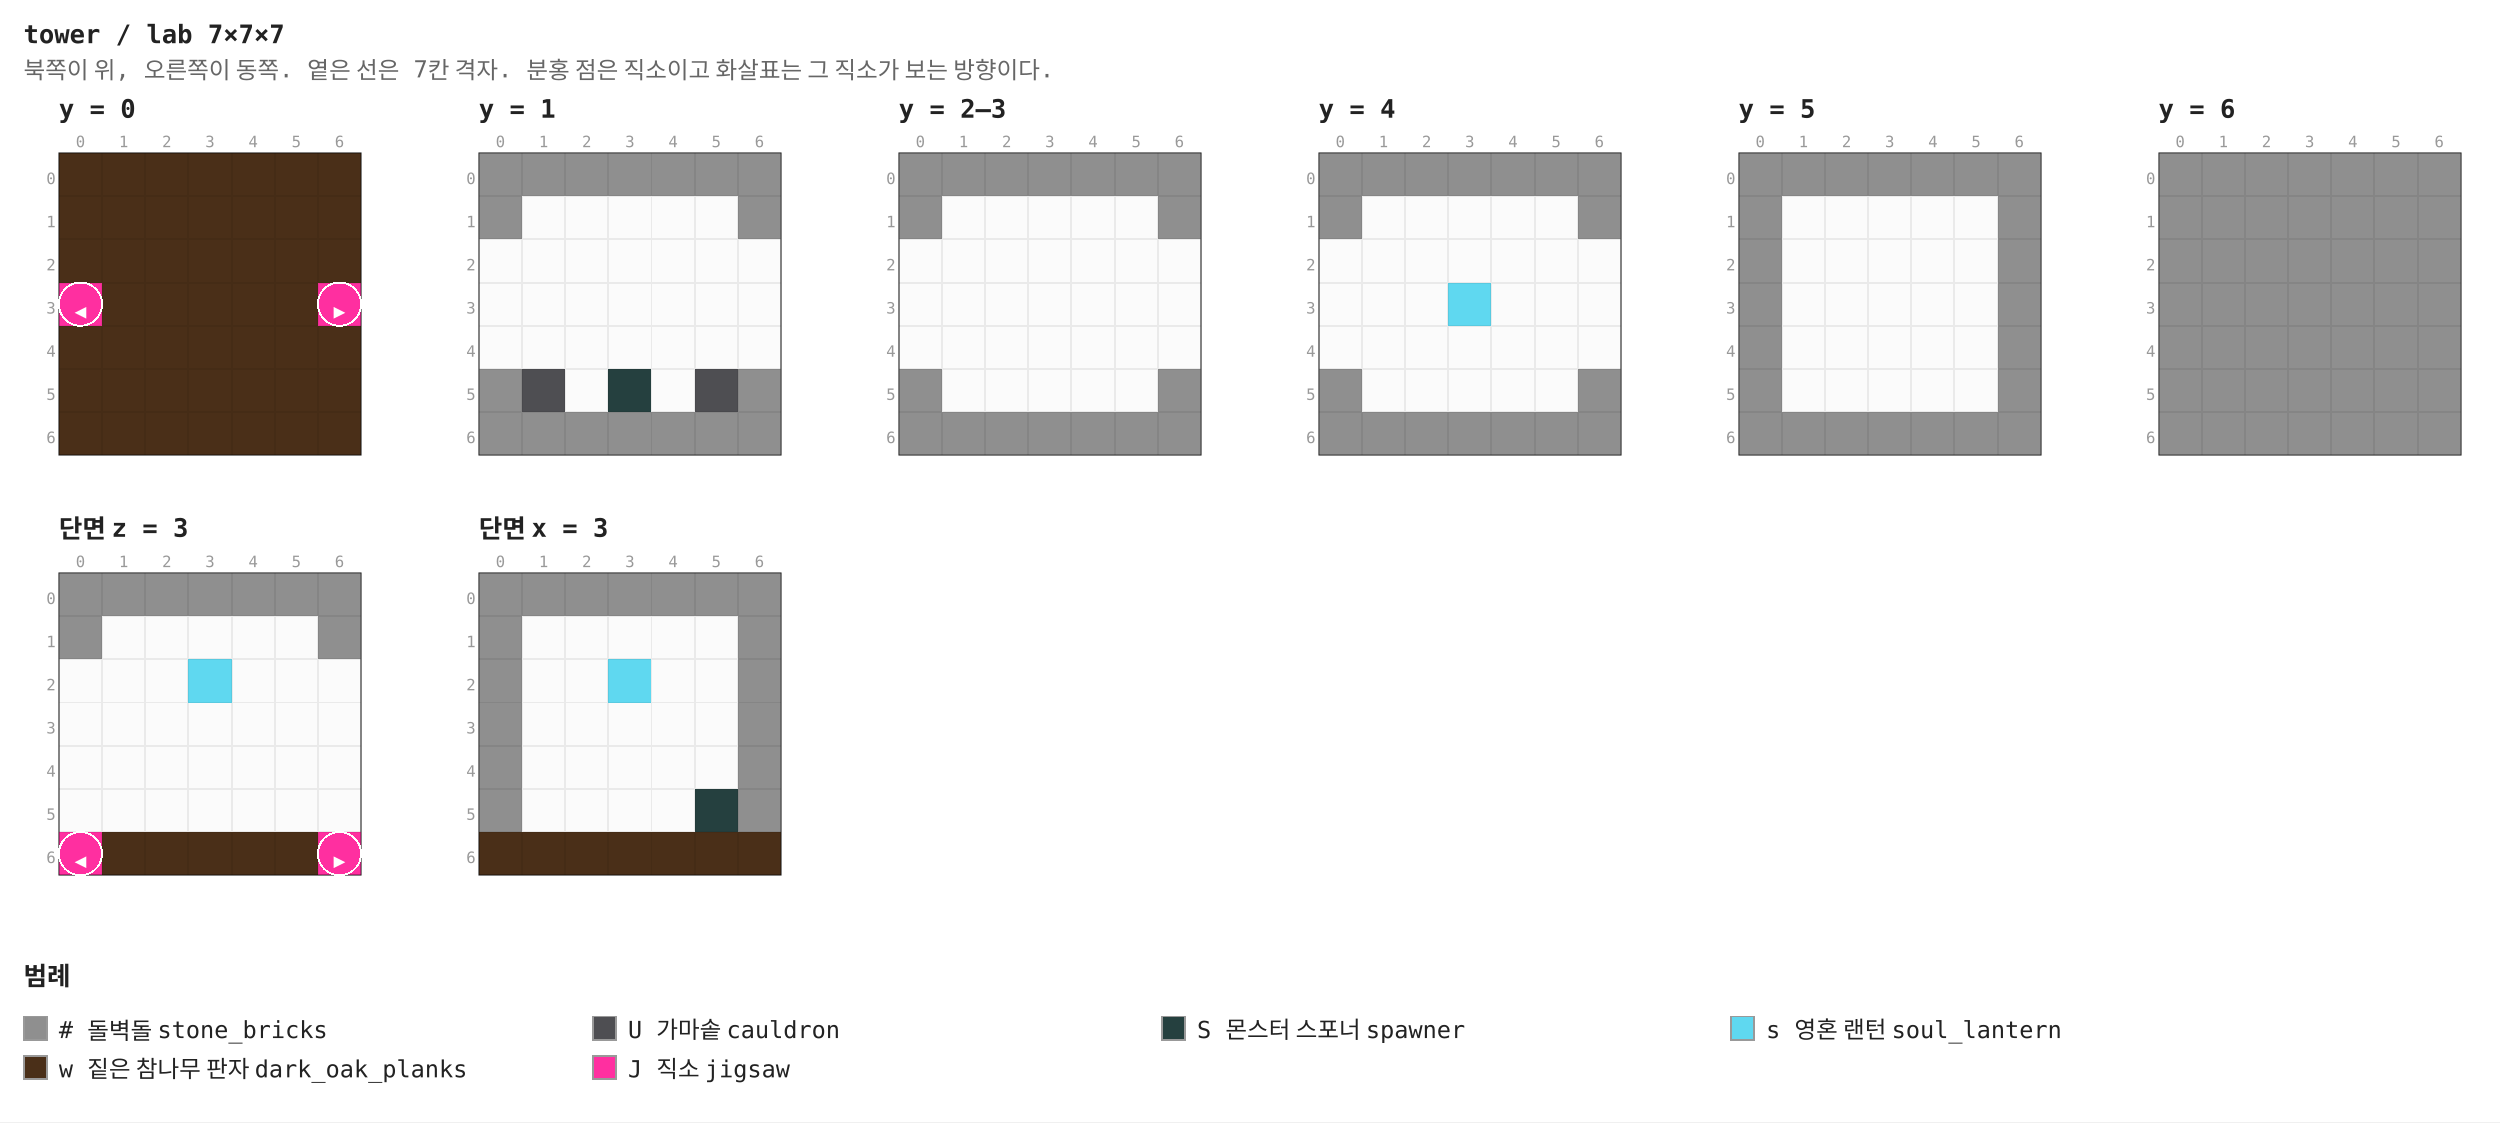
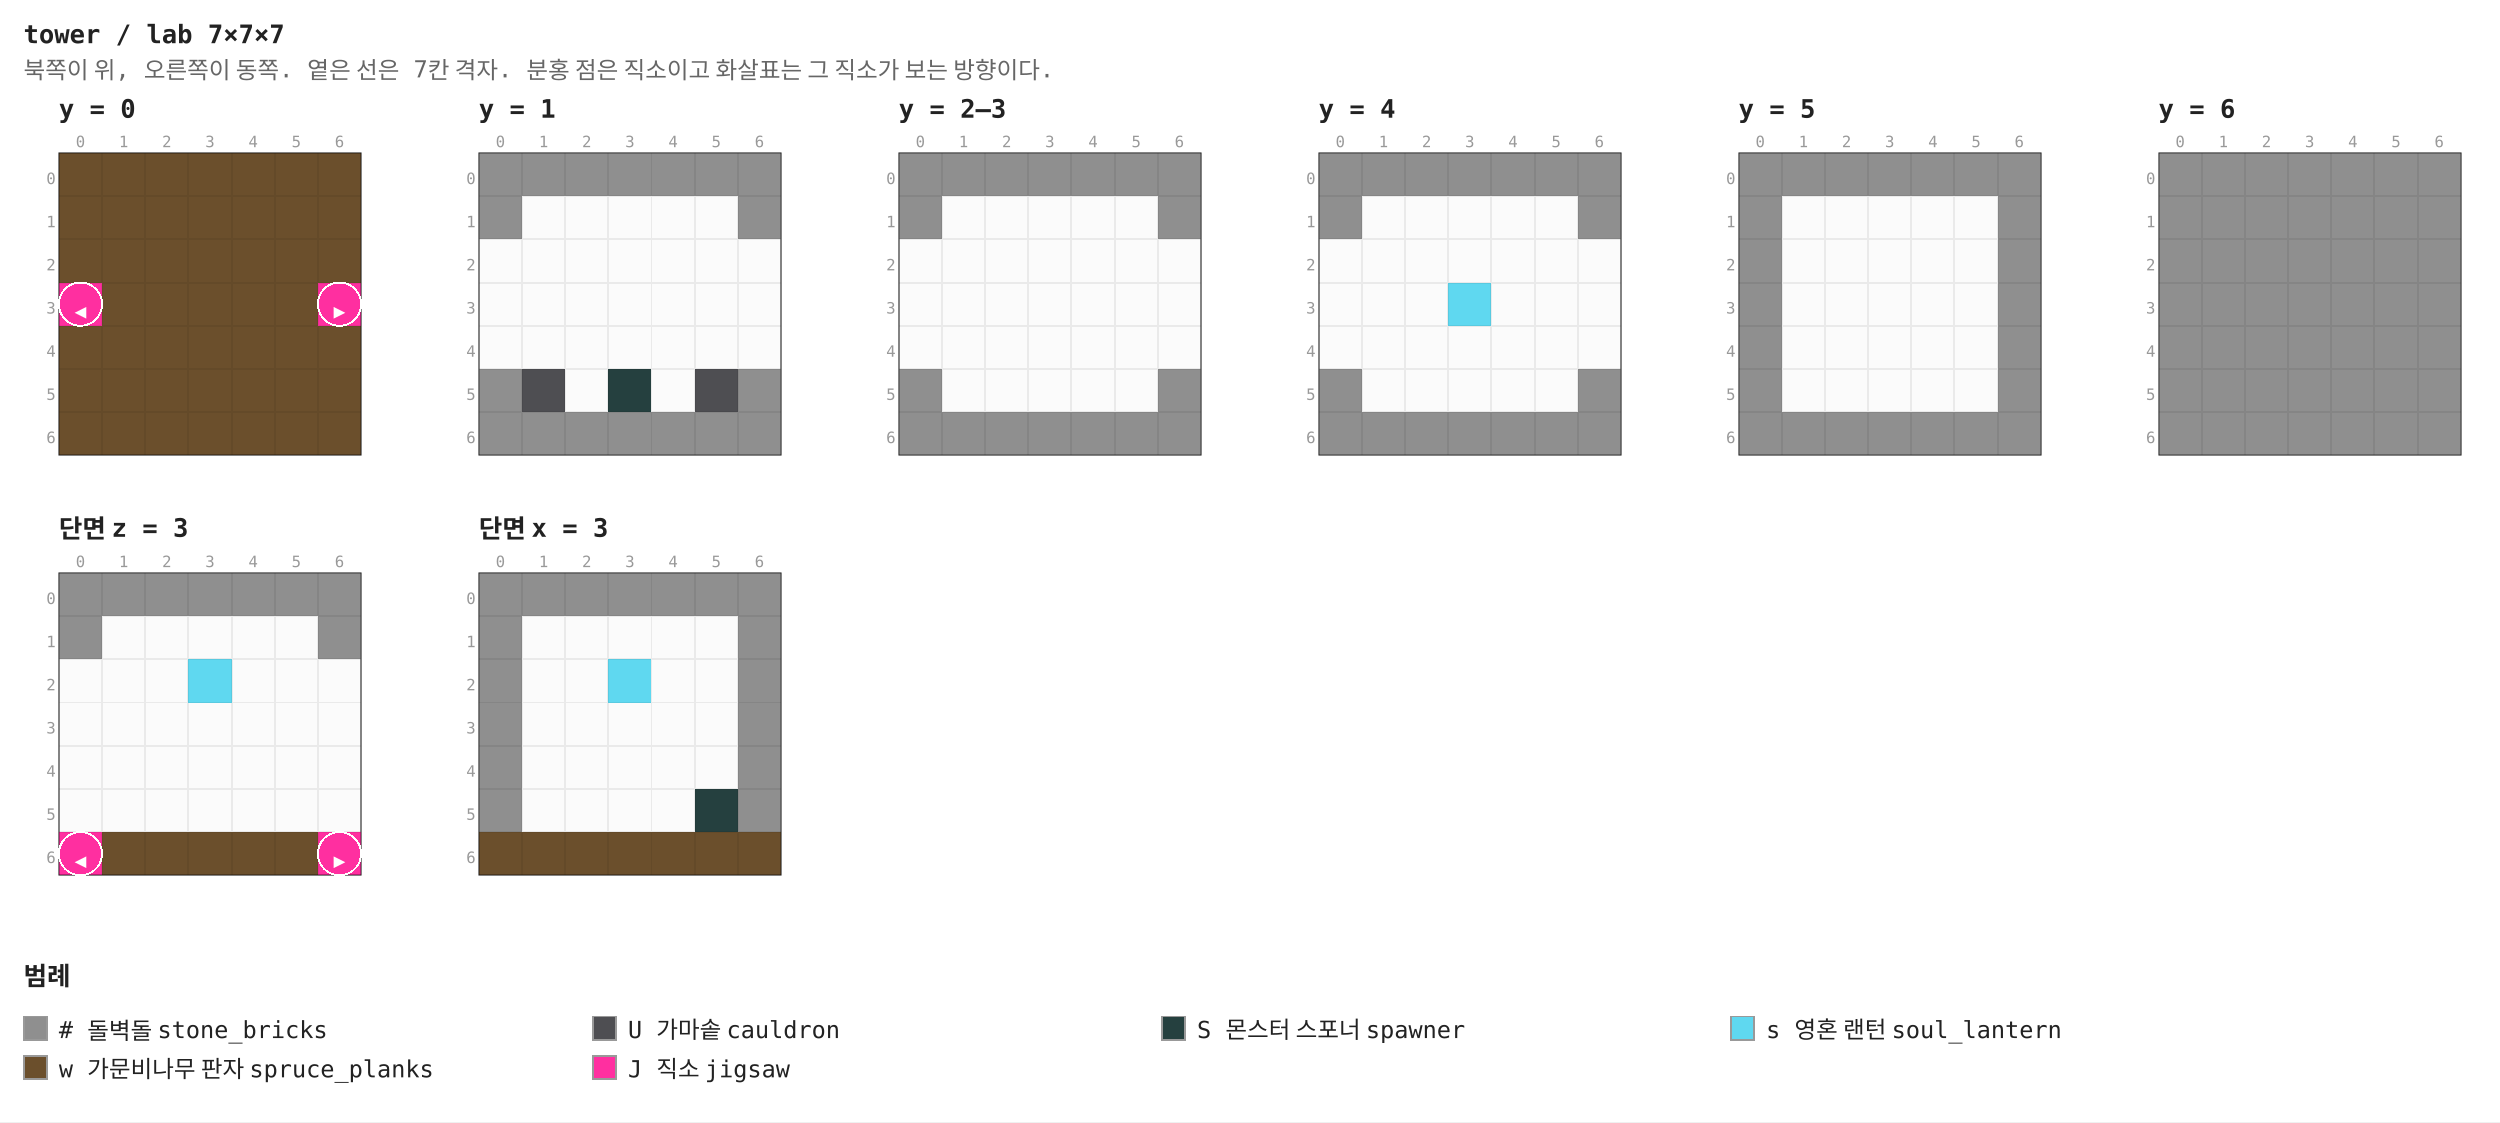
<svg xmlns="http://www.w3.org/2000/svg" width="1274" height="572" viewBox="0 0 1274 572" shape-rendering="crispEdges" font-family="Consolas,'Malgun Gothic','Noto Sans KR',monospace">
  <style>text{fill:#222;shape-rendering:auto}.cap{font-size:13px;font-weight:bold}.leg{font-size:12px}.sub{font-size:12px;fill:#666}.tick{font-size:8px;fill:#999;text-anchor:middle}.arrow{font-size:10px;fill:#fff;text-anchor:middle}.fine{stroke:#000;stroke-opacity:.07;stroke-width:1;fill:none}.grid{stroke:#000;stroke-opacity:.30;stroke-width:1}</style>
  <rect width="100%" height="100%" fill="#fff" />
  <text x="12" y="22" class="cap" font-size="16">tower / lab   7×7×7</text>
  <text x="12" y="40" class="sub">북쪽이 위, 오른쪽이 동쪽. 옅은 선은 7칸 격자. 분홍 점은 직소이고 화살표는 그 직소가 보는 방향이다.</text>
  <text x="30" y="60" class="cap">y = 0</text>
  <rect x="30" y="78" width="154" height="154" fill="#fbfbfb" stroke="#bbb" />
-   <path transform="translate(30,78) scale(22)" fill="#4a2f18" d="M0 0h7v1h-7zM0 1h7v1h-7zM0 2h7v1h-7zM1 3h5v1h-5zM0 4h7v1h-7zM0 5h7v1h-7zM0 6h7v1h-7z" />
+   <path transform="translate(30,78) scale(22)" fill="#6b4f2c" d="M0 0h7v1h-7zM0 1h7v1h-7zM0 2h7v1h-7zM1 3h5v1h-5zM0 4h7v1h-7zM0 5h7v1h-7zM0 6h7v1h-7z" />
  <path transform="translate(30,78) scale(22)" fill="#ff2fa0" d="M0 3h1v1h-1zM6 3h1v1h-1z" />
  <path class="fine" d="M52 78v154M74 78v154M96 78v154M118 78v154M140 78v154M162 78v154M30 100h154M30 122h154M30 144h154M30 166h154M30 188h154M30 210h154" />
  <line x1="30" y1="78" x2="30" y2="232" class="grid" />
  <line x1="184" y1="78" x2="184" y2="232" class="grid" />
  <line x1="30" y1="78" x2="184" y2="78" class="grid" />
  <line x1="30" y1="232" x2="184" y2="232" class="grid" />
  <text x="41.0" y="75" class="tick">0</text>
  <text x="63.0" y="75" class="tick">1</text>
  <text x="85.0" y="75" class="tick">2</text>
  <text x="107.0" y="75" class="tick">3</text>
  <text x="129.0" y="75" class="tick">4</text>
  <text x="151.0" y="75" class="tick">5</text>
  <text x="173.0" y="75" class="tick">6</text>
  <text x="26" y="93.8" class="tick" text-anchor="end">0</text>
  <text x="26" y="115.8" class="tick" text-anchor="end">1</text>
  <text x="26" y="137.8" class="tick" text-anchor="end">2</text>
  <text x="26" y="159.8" class="tick" text-anchor="end">3</text>
  <text x="26" y="181.8" class="tick" text-anchor="end">4</text>
  <text x="26" y="203.8" class="tick" text-anchor="end">5</text>
  <text x="26" y="225.8" class="tick" text-anchor="end">6</text>
  <circle cx="41.0" cy="155.0" r="11.0" fill="#ff2fa0" stroke="#fff" />
  <text x="41.0" y="162.0" class="arrow" font-size="19.8">◀</text>
  <circle cx="173.0" cy="155.0" r="11.0" fill="#ff2fa0" stroke="#fff" />
  <text x="173.0" y="162.0" class="arrow" font-size="19.8">▶</text>
  <text x="244" y="60" class="cap">y = 1</text>
  <rect x="244" y="78" width="154" height="154" fill="#fbfbfb" stroke="#bbb" />
  <path transform="translate(244,78) scale(22)" fill="#8f8f8f" d="M0 0h7v1h-7zM0 1h1v1h-1zM6 1h1v1h-1zM0 5h1v1h-1zM6 5h1v1h-1zM0 6h7v1h-7z" />
  <path transform="translate(244,78) scale(22)" fill="#4e4e52" d="M1 5h1v1h-1zM5 5h1v1h-1z" />
  <path transform="translate(244,78) scale(22)" fill="#25403f" d="M3 5h1v1h-1z" />
  <path class="fine" d="M266 78v154M288 78v154M310 78v154M332 78v154M354 78v154M376 78v154M244 100h154M244 122h154M244 144h154M244 166h154M244 188h154M244 210h154" />
  <line x1="244" y1="78" x2="244" y2="232" class="grid" />
  <line x1="398" y1="78" x2="398" y2="232" class="grid" />
  <line x1="244" y1="78" x2="398" y2="78" class="grid" />
  <line x1="244" y1="232" x2="398" y2="232" class="grid" />
  <text x="255.0" y="75" class="tick">0</text>
  <text x="277.0" y="75" class="tick">1</text>
  <text x="299.0" y="75" class="tick">2</text>
  <text x="321.0" y="75" class="tick">3</text>
  <text x="343.0" y="75" class="tick">4</text>
  <text x="365.0" y="75" class="tick">5</text>
  <text x="387.0" y="75" class="tick">6</text>
  <text x="240" y="93.8" class="tick" text-anchor="end">0</text>
  <text x="240" y="115.8" class="tick" text-anchor="end">1</text>
  <text x="240" y="137.8" class="tick" text-anchor="end">2</text>
  <text x="240" y="159.8" class="tick" text-anchor="end">3</text>
  <text x="240" y="181.8" class="tick" text-anchor="end">4</text>
  <text x="240" y="203.8" class="tick" text-anchor="end">5</text>
  <text x="240" y="225.8" class="tick" text-anchor="end">6</text>
  <text x="458" y="60" class="cap">y = 2–3</text>
  <rect x="458" y="78" width="154" height="154" fill="#fbfbfb" stroke="#bbb" />
  <path transform="translate(458,78) scale(22)" fill="#8f8f8f" d="M0 0h7v1h-7zM0 1h1v1h-1zM6 1h1v1h-1zM0 5h1v1h-1zM6 5h1v1h-1zM0 6h7v1h-7z" />
  <path class="fine" d="M480 78v154M502 78v154M524 78v154M546 78v154M568 78v154M590 78v154M458 100h154M458 122h154M458 144h154M458 166h154M458 188h154M458 210h154" />
  <line x1="458" y1="78" x2="458" y2="232" class="grid" />
  <line x1="612" y1="78" x2="612" y2="232" class="grid" />
  <line x1="458" y1="78" x2="612" y2="78" class="grid" />
  <line x1="458" y1="232" x2="612" y2="232" class="grid" />
  <text x="469.0" y="75" class="tick">0</text>
  <text x="491.0" y="75" class="tick">1</text>
  <text x="513.0" y="75" class="tick">2</text>
  <text x="535.0" y="75" class="tick">3</text>
  <text x="557.0" y="75" class="tick">4</text>
  <text x="579.0" y="75" class="tick">5</text>
  <text x="601.0" y="75" class="tick">6</text>
  <text x="454" y="93.8" class="tick" text-anchor="end">0</text>
  <text x="454" y="115.8" class="tick" text-anchor="end">1</text>
  <text x="454" y="137.8" class="tick" text-anchor="end">2</text>
  <text x="454" y="159.8" class="tick" text-anchor="end">3</text>
  <text x="454" y="181.8" class="tick" text-anchor="end">4</text>
  <text x="454" y="203.8" class="tick" text-anchor="end">5</text>
  <text x="454" y="225.8" class="tick" text-anchor="end">6</text>
  <text x="672" y="60" class="cap">y = 4</text>
  <rect x="672" y="78" width="154" height="154" fill="#fbfbfb" stroke="#bbb" />
  <path transform="translate(672,78) scale(22)" fill="#8f8f8f" d="M0 0h7v1h-7zM0 1h1v1h-1zM6 1h1v1h-1zM0 5h1v1h-1zM6 5h1v1h-1zM0 6h7v1h-7z" />
  <path transform="translate(672,78) scale(22)" fill="#5fd8f0" d="M3 3h1v1h-1z" />
  <path class="fine" d="M694 78v154M716 78v154M738 78v154M760 78v154M782 78v154M804 78v154M672 100h154M672 122h154M672 144h154M672 166h154M672 188h154M672 210h154" />
  <line x1="672" y1="78" x2="672" y2="232" class="grid" />
  <line x1="826" y1="78" x2="826" y2="232" class="grid" />
  <line x1="672" y1="78" x2="826" y2="78" class="grid" />
  <line x1="672" y1="232" x2="826" y2="232" class="grid" />
  <text x="683.0" y="75" class="tick">0</text>
  <text x="705.0" y="75" class="tick">1</text>
  <text x="727.0" y="75" class="tick">2</text>
  <text x="749.0" y="75" class="tick">3</text>
  <text x="771.0" y="75" class="tick">4</text>
  <text x="793.0" y="75" class="tick">5</text>
  <text x="815.0" y="75" class="tick">6</text>
  <text x="668" y="93.8" class="tick" text-anchor="end">0</text>
  <text x="668" y="115.8" class="tick" text-anchor="end">1</text>
  <text x="668" y="137.8" class="tick" text-anchor="end">2</text>
  <text x="668" y="159.8" class="tick" text-anchor="end">3</text>
  <text x="668" y="181.8" class="tick" text-anchor="end">4</text>
  <text x="668" y="203.8" class="tick" text-anchor="end">5</text>
  <text x="668" y="225.8" class="tick" text-anchor="end">6</text>
  <text x="886" y="60" class="cap">y = 5</text>
  <rect x="886" y="78" width="154" height="154" fill="#fbfbfb" stroke="#bbb" />
  <path transform="translate(886,78) scale(22)" fill="#8f8f8f" d="M0 0h7v1h-7zM0 1h1v1h-1zM6 1h1v1h-1zM0 2h1v1h-1zM6 2h1v1h-1zM0 3h1v1h-1zM6 3h1v1h-1zM0 4h1v1h-1zM6 4h1v1h-1zM0 5h1v1h-1zM6 5h1v1h-1zM0 6h7v1h-7z" />
  <path class="fine" d="M908 78v154M930 78v154M952 78v154M974 78v154M996 78v154M1018 78v154M886 100h154M886 122h154M886 144h154M886 166h154M886 188h154M886 210h154" />
  <line x1="886" y1="78" x2="886" y2="232" class="grid" />
  <line x1="1040" y1="78" x2="1040" y2="232" class="grid" />
  <line x1="886" y1="78" x2="1040" y2="78" class="grid" />
  <line x1="886" y1="232" x2="1040" y2="232" class="grid" />
  <text x="897.0" y="75" class="tick">0</text>
  <text x="919.0" y="75" class="tick">1</text>
  <text x="941.0" y="75" class="tick">2</text>
  <text x="963.0" y="75" class="tick">3</text>
  <text x="985.0" y="75" class="tick">4</text>
  <text x="1007.0" y="75" class="tick">5</text>
  <text x="1029.0" y="75" class="tick">6</text>
  <text x="882" y="93.8" class="tick" text-anchor="end">0</text>
  <text x="882" y="115.8" class="tick" text-anchor="end">1</text>
  <text x="882" y="137.8" class="tick" text-anchor="end">2</text>
  <text x="882" y="159.8" class="tick" text-anchor="end">3</text>
  <text x="882" y="181.8" class="tick" text-anchor="end">4</text>
  <text x="882" y="203.8" class="tick" text-anchor="end">5</text>
  <text x="882" y="225.8" class="tick" text-anchor="end">6</text>
  <text x="1100" y="60" class="cap">y = 6</text>
  <rect x="1100" y="78" width="154" height="154" fill="#fbfbfb" stroke="#bbb" />
  <path transform="translate(1100,78) scale(22)" fill="#8f8f8f" d="M0 0h7v1h-7zM0 1h7v1h-7zM0 2h7v1h-7zM0 3h7v1h-7zM0 4h7v1h-7zM0 5h7v1h-7zM0 6h7v1h-7z" />
  <path class="fine" d="M1122 78v154M1144 78v154M1166 78v154M1188 78v154M1210 78v154M1232 78v154M1100 100h154M1100 122h154M1100 144h154M1100 166h154M1100 188h154M1100 210h154" />
  <line x1="1100" y1="78" x2="1100" y2="232" class="grid" />
  <line x1="1254" y1="78" x2="1254" y2="232" class="grid" />
  <line x1="1100" y1="78" x2="1254" y2="78" class="grid" />
  <line x1="1100" y1="232" x2="1254" y2="232" class="grid" />
  <text x="1111.0" y="75" class="tick">0</text>
  <text x="1133.0" y="75" class="tick">1</text>
  <text x="1155.0" y="75" class="tick">2</text>
  <text x="1177.0" y="75" class="tick">3</text>
  <text x="1199.0" y="75" class="tick">4</text>
  <text x="1221.0" y="75" class="tick">5</text>
  <text x="1243.0" y="75" class="tick">6</text>
  <text x="1096" y="93.8" class="tick" text-anchor="end">0</text>
  <text x="1096" y="115.8" class="tick" text-anchor="end">1</text>
  <text x="1096" y="137.8" class="tick" text-anchor="end">2</text>
  <text x="1096" y="159.8" class="tick" text-anchor="end">3</text>
  <text x="1096" y="181.8" class="tick" text-anchor="end">4</text>
  <text x="1096" y="203.8" class="tick" text-anchor="end">5</text>
  <text x="1096" y="225.8" class="tick" text-anchor="end">6</text>
  <text x="30" y="274" class="cap">단면 z = 3</text>
  <rect x="30" y="292" width="154" height="154" fill="#fbfbfb" stroke="#bbb" />
  <path transform="translate(30,292) scale(22)" fill="#8f8f8f" d="M0 0h7v1h-7zM0 1h1v1h-1zM6 1h1v1h-1z" />
  <path transform="translate(30,292) scale(22)" fill="#5fd8f0" d="M3 2h1v1h-1z" />
  <path transform="translate(30,292) scale(22)" fill="#ff2fa0" d="M0 6h1v1h-1zM6 6h1v1h-1z" />
-   <path transform="translate(30,292) scale(22)" fill="#4a2f18" d="M1 6h5v1h-5z" />
+   <path transform="translate(30,292) scale(22)" fill="#6b4f2c" d="M1 6h5v1h-5z" />
  <path class="fine" d="M52 292v154M74 292v154M96 292v154M118 292v154M140 292v154M162 292v154M30 314h154M30 336h154M30 358h154M30 380h154M30 402h154M30 424h154" />
  <line x1="30" y1="292" x2="30" y2="446" class="grid" />
  <line x1="184" y1="292" x2="184" y2="446" class="grid" />
  <line x1="30" y1="292" x2="184" y2="292" class="grid" />
  <line x1="30" y1="446" x2="184" y2="446" class="grid" />
  <text x="41.0" y="289" class="tick">0</text>
  <text x="63.0" y="289" class="tick">1</text>
  <text x="85.0" y="289" class="tick">2</text>
  <text x="107.0" y="289" class="tick">3</text>
  <text x="129.0" y="289" class="tick">4</text>
  <text x="151.0" y="289" class="tick">5</text>
  <text x="173.0" y="289" class="tick">6</text>
  <text x="26" y="307.8" class="tick" text-anchor="end">0</text>
  <text x="26" y="329.8" class="tick" text-anchor="end">1</text>
  <text x="26" y="351.8" class="tick" text-anchor="end">2</text>
  <text x="26" y="373.8" class="tick" text-anchor="end">3</text>
  <text x="26" y="395.8" class="tick" text-anchor="end">4</text>
  <text x="26" y="417.8" class="tick" text-anchor="end">5</text>
  <text x="26" y="439.8" class="tick" text-anchor="end">6</text>
  <circle cx="41.0" cy="435.0" r="11.0" fill="#ff2fa0" stroke="#fff" />
  <text x="41.0" y="442.0" class="arrow" font-size="19.8">◀</text>
  <circle cx="173.0" cy="435.0" r="11.0" fill="#ff2fa0" stroke="#fff" />
  <text x="173.0" y="442.0" class="arrow" font-size="19.8">▶</text>
  <text x="244" y="274" class="cap">단면 x = 3</text>
  <rect x="244" y="292" width="154" height="154" fill="#fbfbfb" stroke="#bbb" />
  <path transform="translate(244,292) scale(22)" fill="#8f8f8f" d="M0 0h7v1h-7zM0 1h1v1h-1zM6 1h1v1h-1zM0 2h1v1h-1zM6 2h1v1h-1zM0 3h1v1h-1zM6 3h1v1h-1zM0 4h1v1h-1zM6 4h1v1h-1zM0 5h1v1h-1zM6 5h1v1h-1z" />
  <path transform="translate(244,292) scale(22)" fill="#5fd8f0" d="M3 2h1v1h-1z" />
  <path transform="translate(244,292) scale(22)" fill="#25403f" d="M5 5h1v1h-1z" />
-   <path transform="translate(244,292) scale(22)" fill="#4a2f18" d="M0 6h7v1h-7z" />
+   <path transform="translate(244,292) scale(22)" fill="#6b4f2c" d="M0 6h7v1h-7z" />
  <path class="fine" d="M266 292v154M288 292v154M310 292v154M332 292v154M354 292v154M376 292v154M244 314h154M244 336h154M244 358h154M244 380h154M244 402h154M244 424h154" />
  <line x1="244" y1="292" x2="244" y2="446" class="grid" />
  <line x1="398" y1="292" x2="398" y2="446" class="grid" />
  <line x1="244" y1="292" x2="398" y2="292" class="grid" />
  <line x1="244" y1="446" x2="398" y2="446" class="grid" />
  <text x="255.0" y="289" class="tick">0</text>
  <text x="277.0" y="289" class="tick">1</text>
  <text x="299.0" y="289" class="tick">2</text>
  <text x="321.0" y="289" class="tick">3</text>
  <text x="343.0" y="289" class="tick">4</text>
  <text x="365.0" y="289" class="tick">5</text>
  <text x="387.0" y="289" class="tick">6</text>
  <text x="240" y="307.8" class="tick" text-anchor="end">0</text>
  <text x="240" y="329.8" class="tick" text-anchor="end">1</text>
  <text x="240" y="351.8" class="tick" text-anchor="end">2</text>
  <text x="240" y="373.8" class="tick" text-anchor="end">3</text>
  <text x="240" y="395.8" class="tick" text-anchor="end">4</text>
  <text x="240" y="417.8" class="tick" text-anchor="end">5</text>
  <text x="240" y="439.8" class="tick" text-anchor="end">6</text>
  <text x="12" y="502" class="cap">범례</text>
  <rect x="12" y="518" width="12" height="12" fill="#8f8f8f" stroke="#999" />
  <text x="30" y="529" class="leg">#  돌벽돌  stone_bricks</text>
  <rect x="302" y="518" width="12" height="12" fill="#4e4e52" stroke="#999" />
  <text x="320" y="529" class="leg">U  가마솥  cauldron</text>
  <rect x="592" y="518" width="12" height="12" fill="#25403f" stroke="#999" />
  <text x="610" y="529" class="leg">S  몬스터 스포너  spawner</text>
  <rect x="882" y="518" width="12" height="12" fill="#5fd8f0" stroke="#999" />
  <text x="900" y="529" class="leg">s  영혼 랜턴  soul_lantern</text>
-   <rect x="12" y="538" width="12" height="12" fill="#4a2f18" stroke="#999" />
-   <text x="30" y="549" class="leg">w  짙은 참나무 판자  dark_oak_planks</text>
+   <rect x="12" y="538" width="12" height="12" fill="#6b4f2c" stroke="#999" />
+   <text x="30" y="549" class="leg">w  가문비나무 판자  spruce_planks</text>
  <rect x="302" y="538" width="12" height="12" fill="#ff2fa0" stroke="#999" />
  <text x="320" y="549" class="leg">J  직소  jigsaw</text>
</svg>
